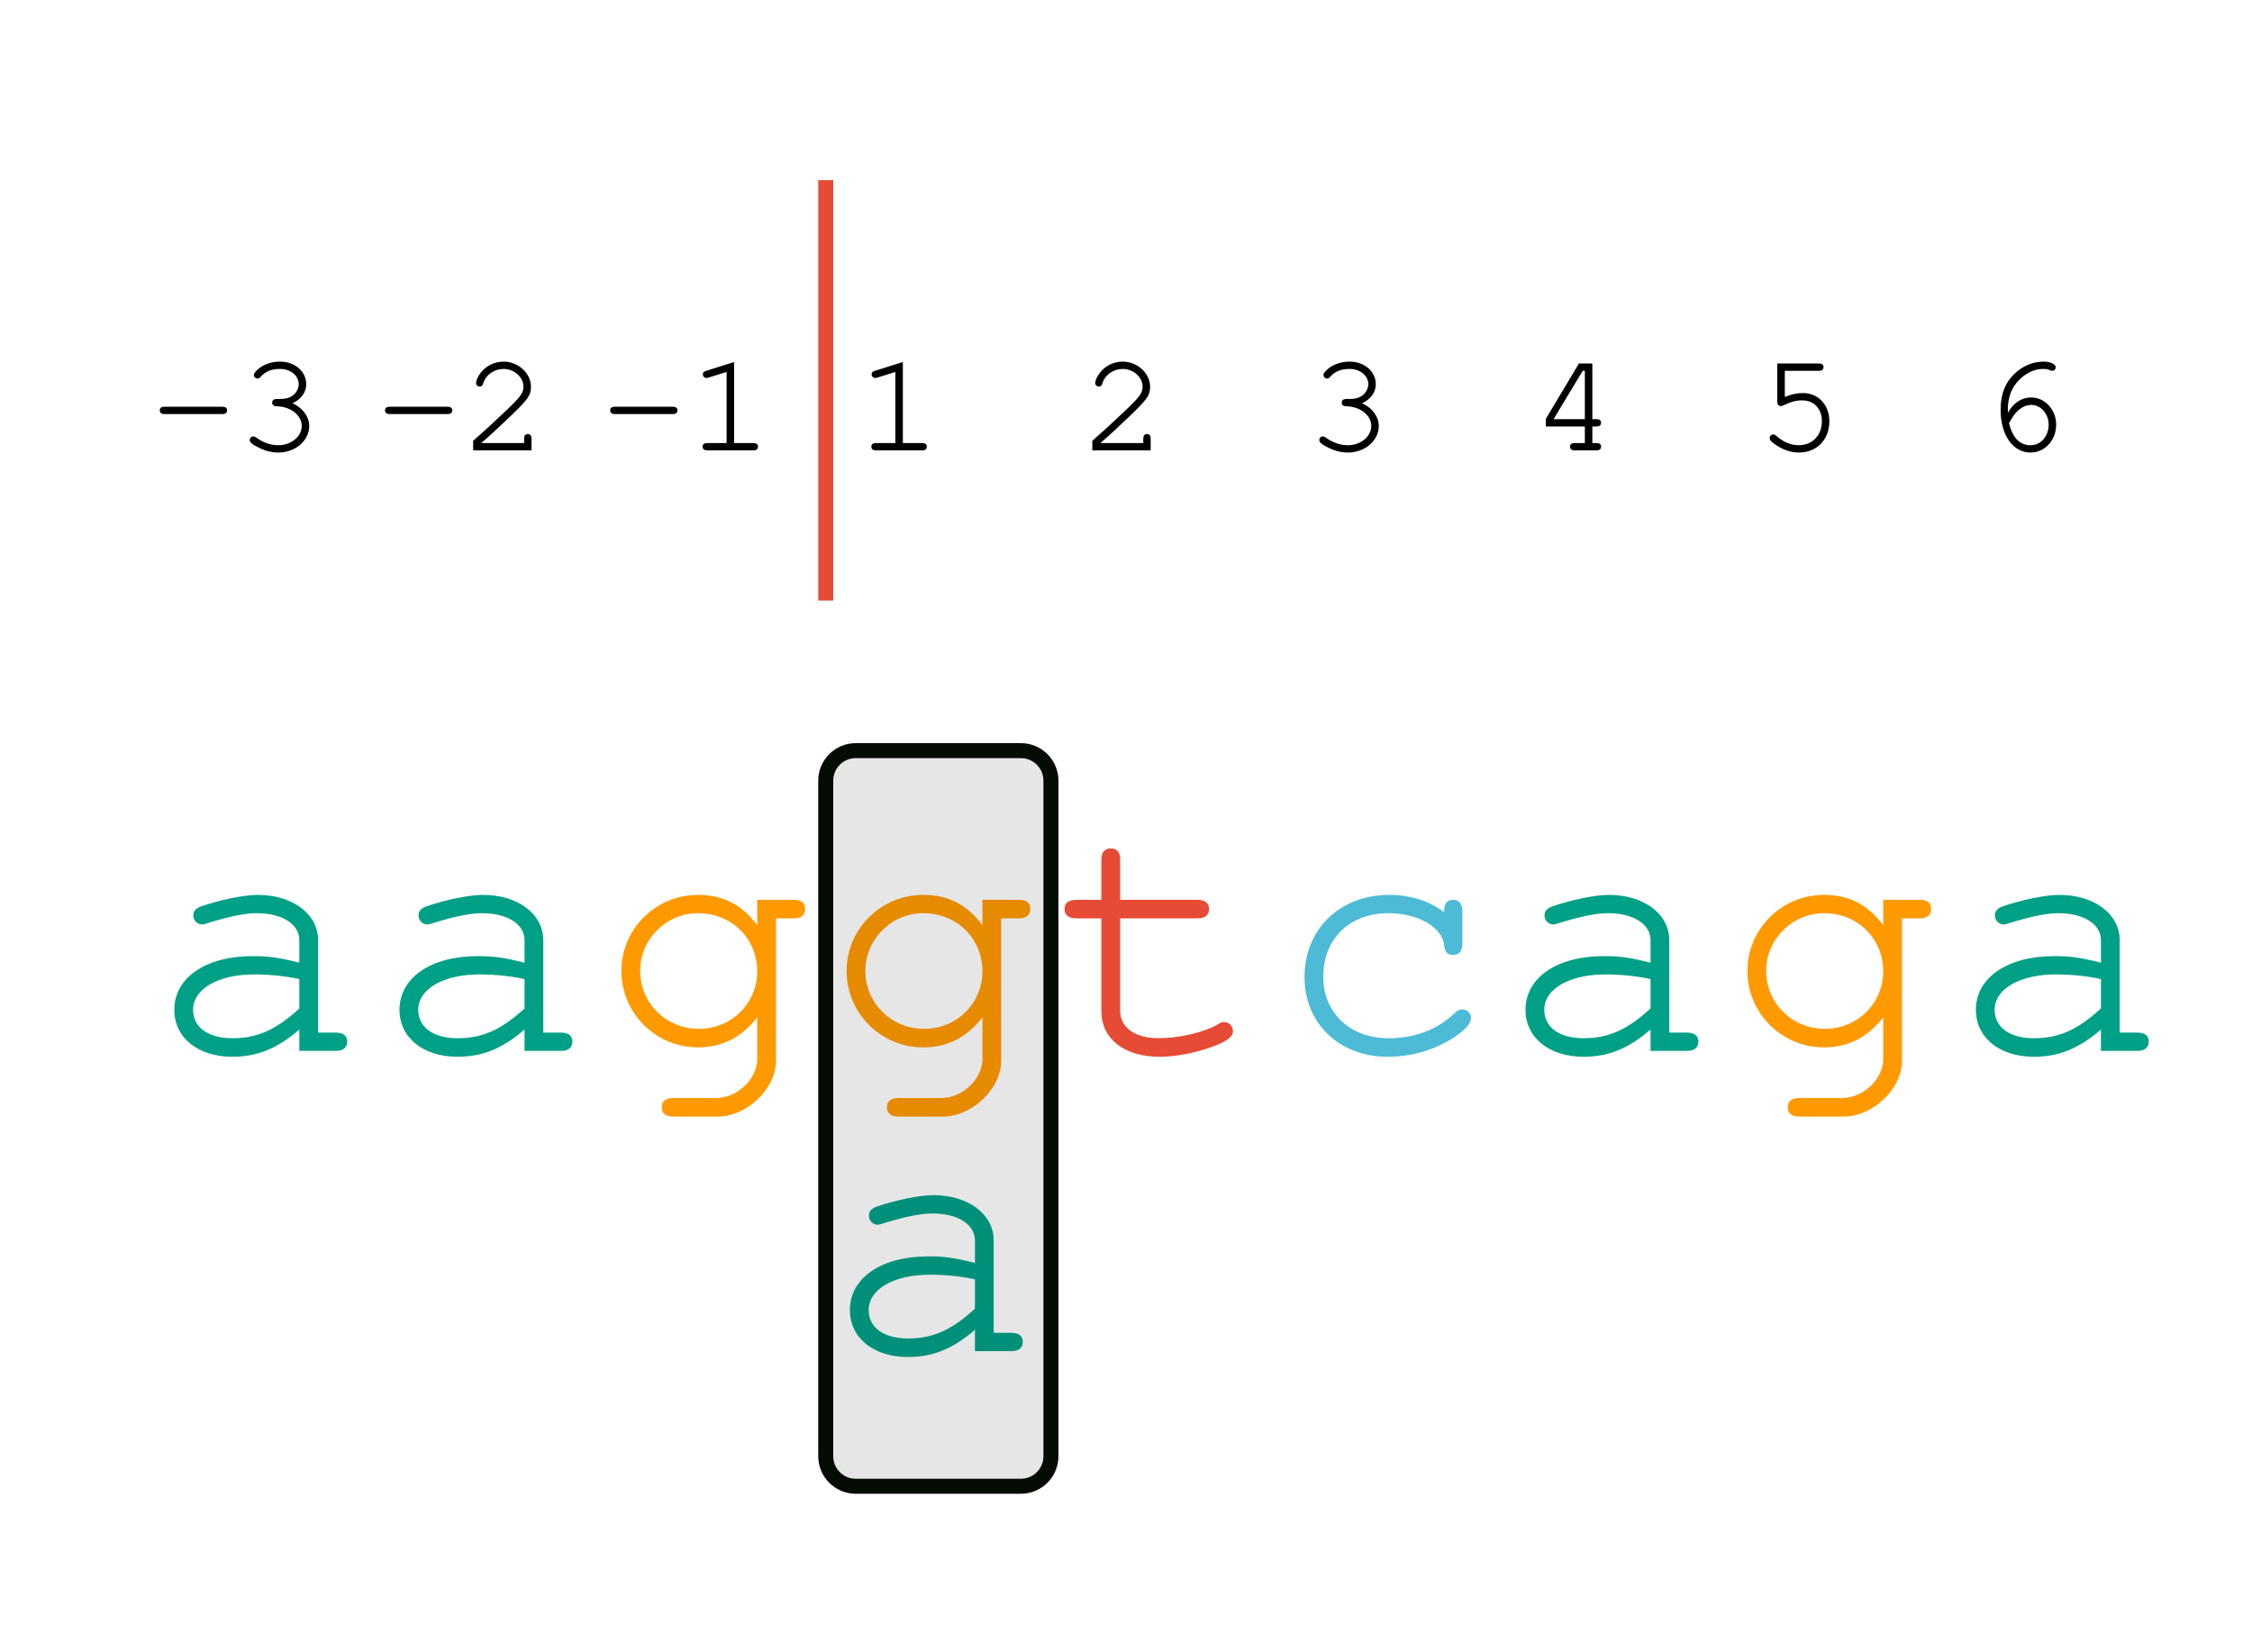
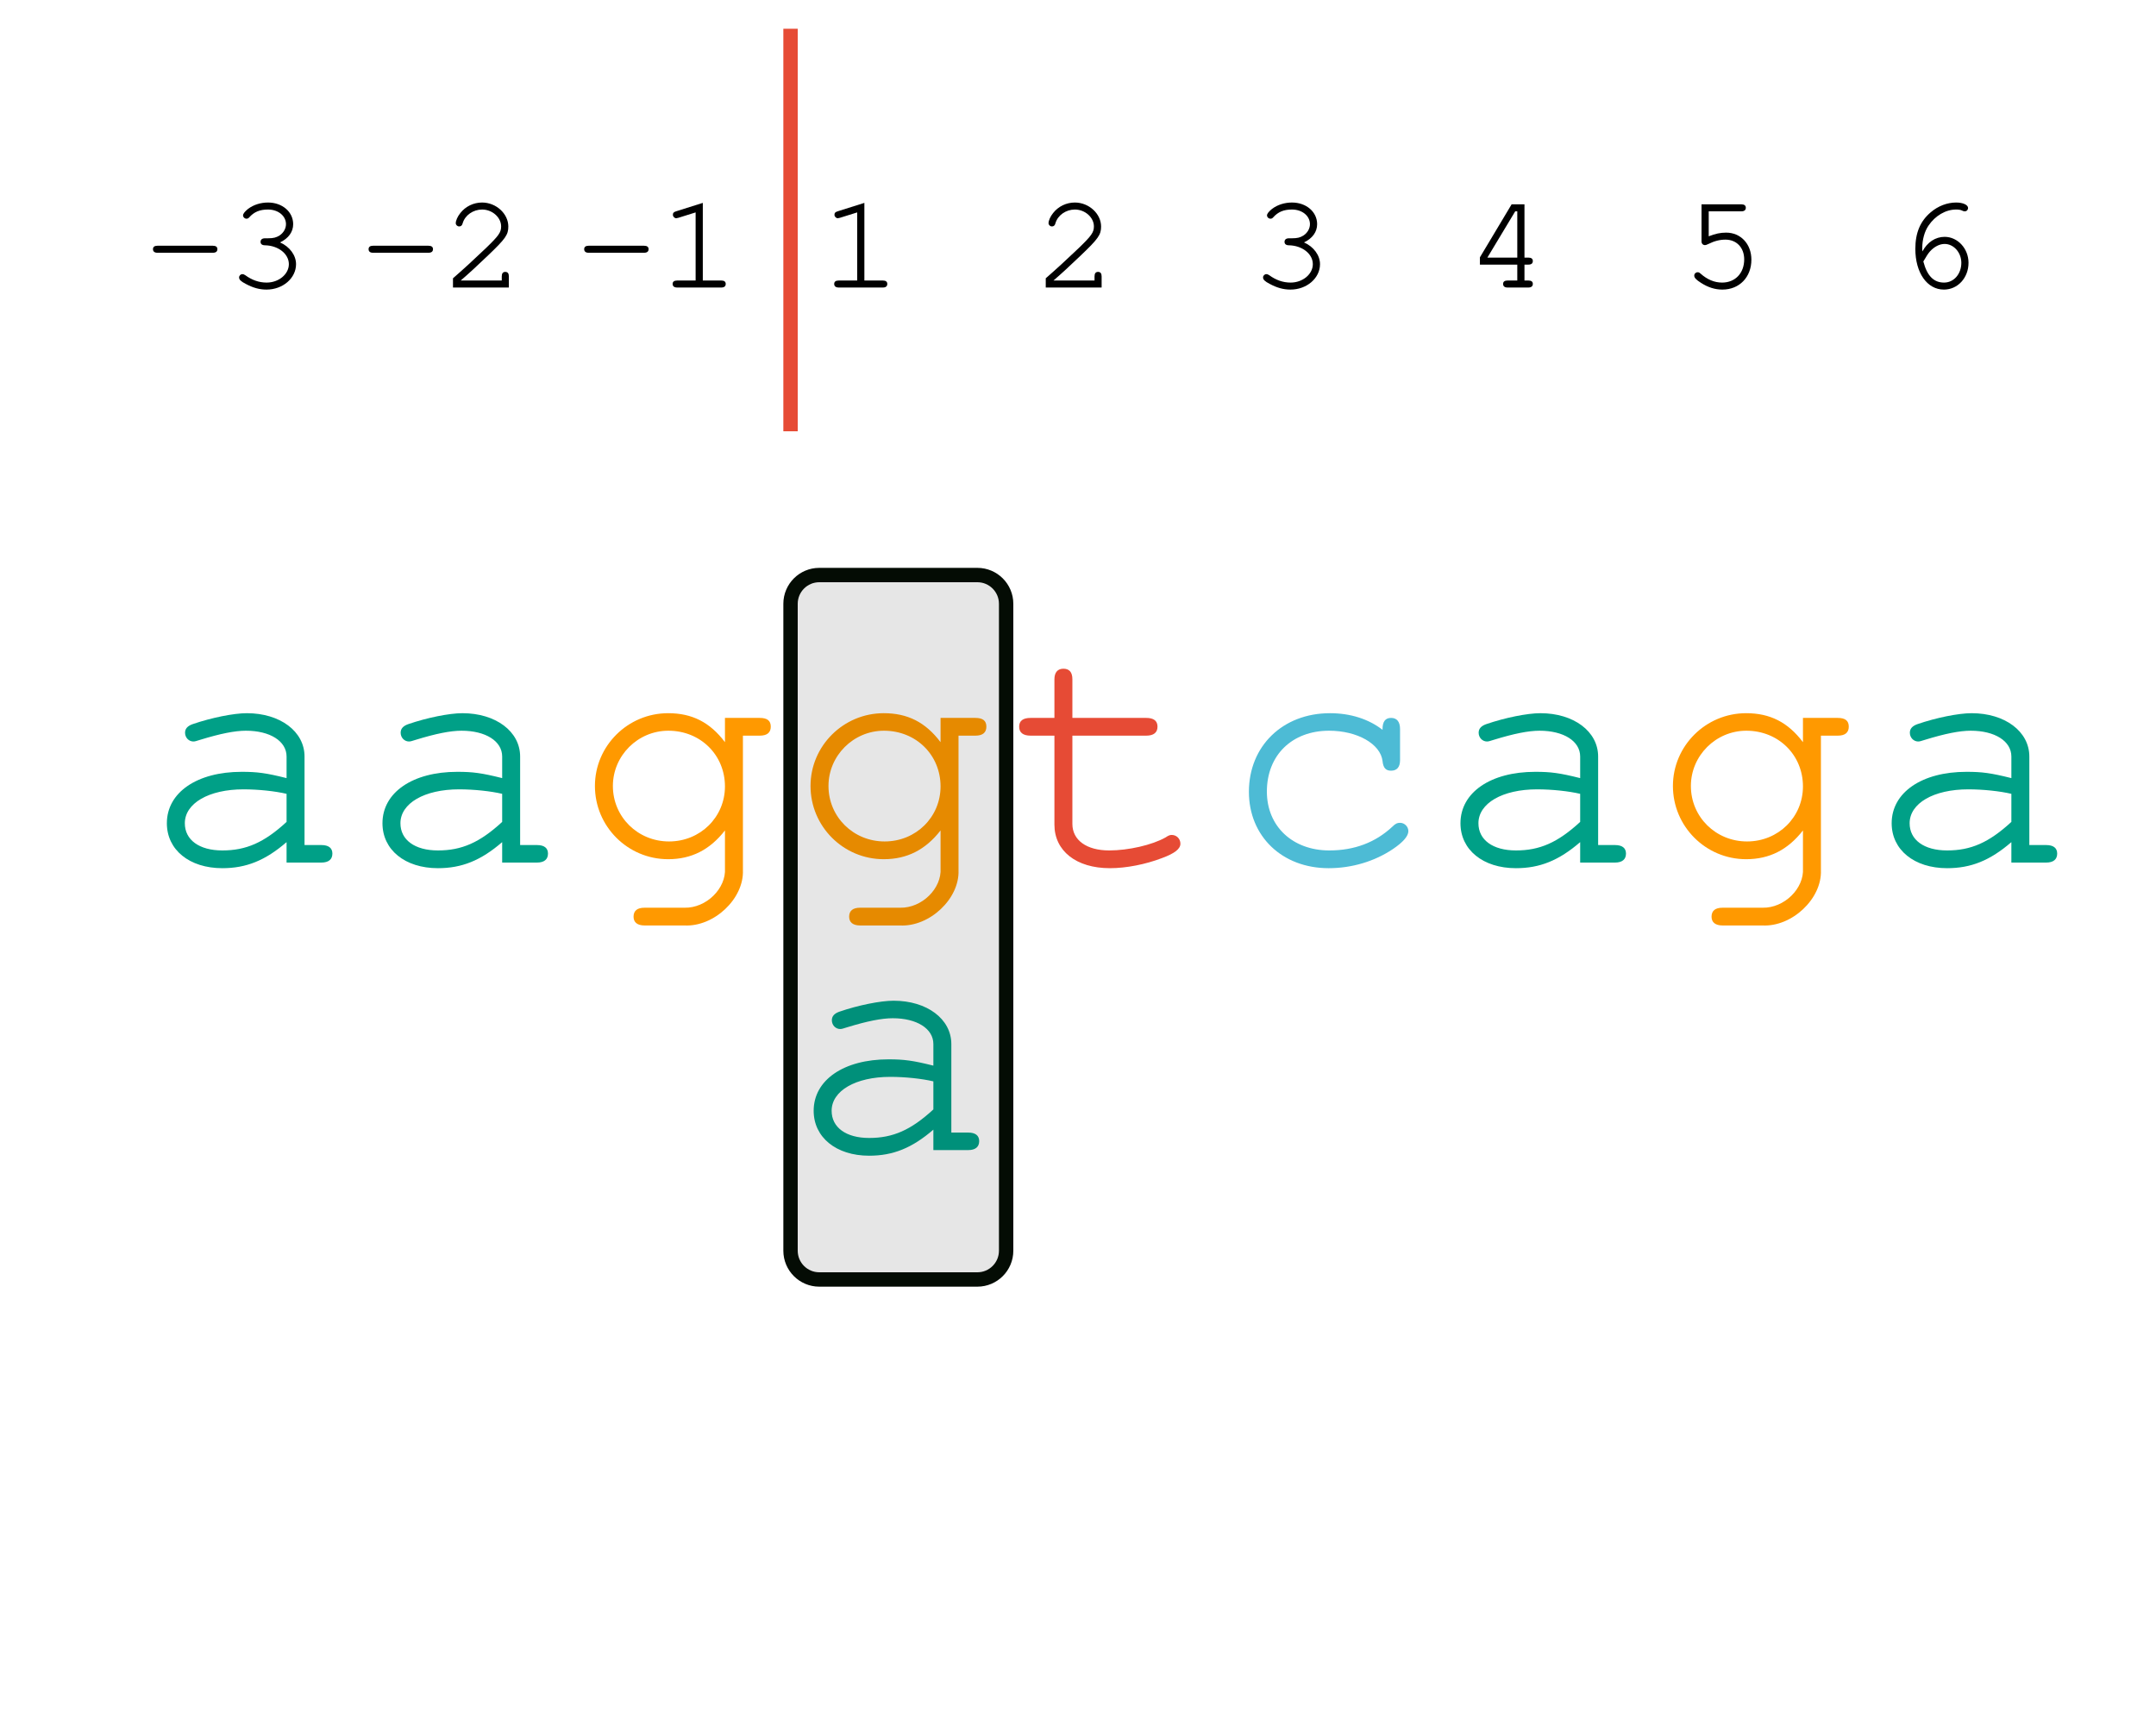
- <svg xmlns="http://www.w3.org/2000/svg" width="150" height="110">
+ <svg xmlns="http://www.w3.org/2000/svg" width="150" height="120">
  <style>
  text { font: 24px courier, monospace; }
  text.t20 { font: 20px courier, monospace; }
  text.t14 { font: 14px courier, monospace; }
  </style>
  <g>
-     <g transform="translate(10,30) scale(0.4,0.4) ">
+     <g transform="translate(10,20) scale(0.4,0.4) ">
      <text x="0" y="0" fill="black">-3</text>
    </g>
-     <g transform="translate(25,30) scale(0.4,0.4) ">
+     <g transform="translate(25,20) scale(0.4,0.4) ">
      <text x="0" y="0" fill="black">-2</text>
    </g>
-     <g transform="translate(40,30) scale(0.4,0.4) ">
+     <g transform="translate(40,20) scale(0.4,0.4) ">
      <text x="0" y="0" fill="black">-1</text>
    </g>
-     <g transform="translate(57,30) scale(0.4,0.4) ">
+     <g transform="translate(57,20) scale(0.4,0.4) ">
      <text x="0" y="0" fill="black">1</text>
    </g>
-     <g transform="translate(72,30) scale(0.4,0.4) ">
+     <g transform="translate(72,20) scale(0.4,0.4) ">
      <text x="0" y="0" fill="black">2</text>
    </g>
-     <g transform="translate(87,30) scale(0.4,0.4) ">
+     <g transform="translate(87,20) scale(0.4,0.4) ">
      <text x="0" y="0" fill="black">3</text>
    </g>
-     <g transform="translate(102,30) scale(0.4,0.4) ">
+     <g transform="translate(102,20) scale(0.4,0.4) ">
      <text x="0" y="0" fill="black">4</text>
    </g>
-     <g transform="translate(117,30) scale(0.4,0.4) ">
+     <g transform="translate(117,20) scale(0.4,0.4) ">
      <text x="0" y="0" fill="black">5</text>
    </g>
-     <g transform="translate(132,30) scale(0.4,0.4) ">
+     <g transform="translate(132,20) scale(0.4,0.4) ">
      <text x="0" y="0" fill="black">6</text>
    </g>
-     <line x1="55" y1="12" x2="55" y2="40" stroke="#e64b35" />
-     <text x="10" y="70" fill="#00A087">a</text>
-     <text x="25" y="70" fill="#00A087">a</text>
-     <text x="40" y="70" fill="#ff9900">g</text>
-     <text x="55" y="70" fill="#ff9900">g</text>
-     <text x="70" y="70" fill="#e64b35">t</text>
-     <text x="85" y="70" fill="#4dbbd5">c</text>
-     <text x="100" y="70" fill="#00A087">a</text>
-     <text x="115" y="70" fill="#ff9900">g</text>
-     <text x="130" y="70" fill="#00A087">a</text>
-     <text x="55" y="90" fill="#00A087">a</text>
-     <rect x="55" y="50" width="15" height="49" rx="2" fill-opacity="0.1" style="stroke-width:1; stroke:rgb(4, 12, 4);" />
+     <line x1="55" y1="2" x2="55" y2="30" stroke="#e64b35" />
+     <text x="10" y="60" fill="#00A087">a</text>
+     <text x="25" y="60" fill="#00A087">a</text>
+     <text x="40" y="60" fill="#ff9900">g</text>
+     <text x="55" y="60" fill="#ff9900">g</text>
+     <text x="70" y="60" fill="#e64b35">t</text>
+     <text x="85" y="60" fill="#4dbbd5">c</text>
+     <text x="100" y="60" fill="#00A087">a</text>
+     <text x="115" y="60" fill="#ff9900">g</text>
+     <text x="130" y="60" fill="#00A087">a</text>
+     <text x="55" y="80" fill="#00A087">a</text>
+     <rect x="55" y="40" width="15" height="49" rx="2" fill-opacity="0.1" style="stroke-width:1; stroke:rgb(4, 12, 4);" />
  </g>
</svg>
